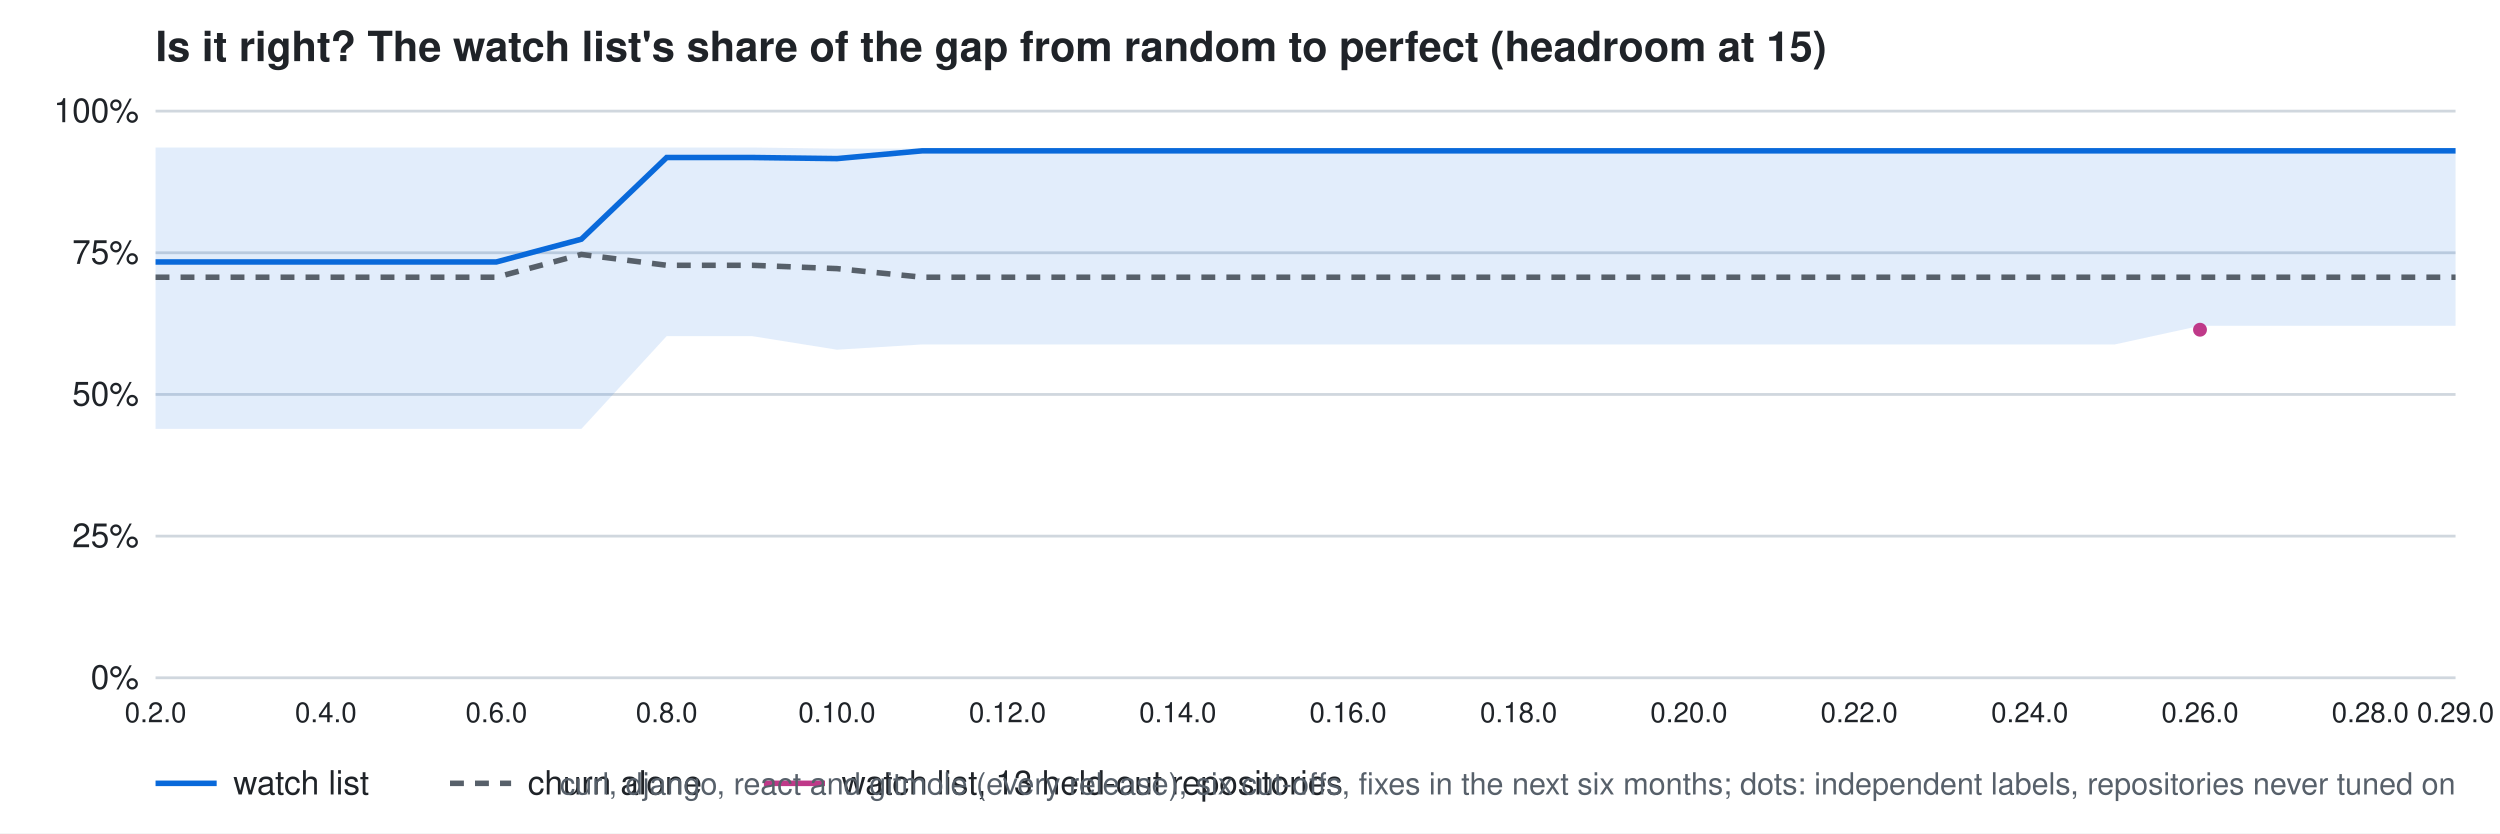
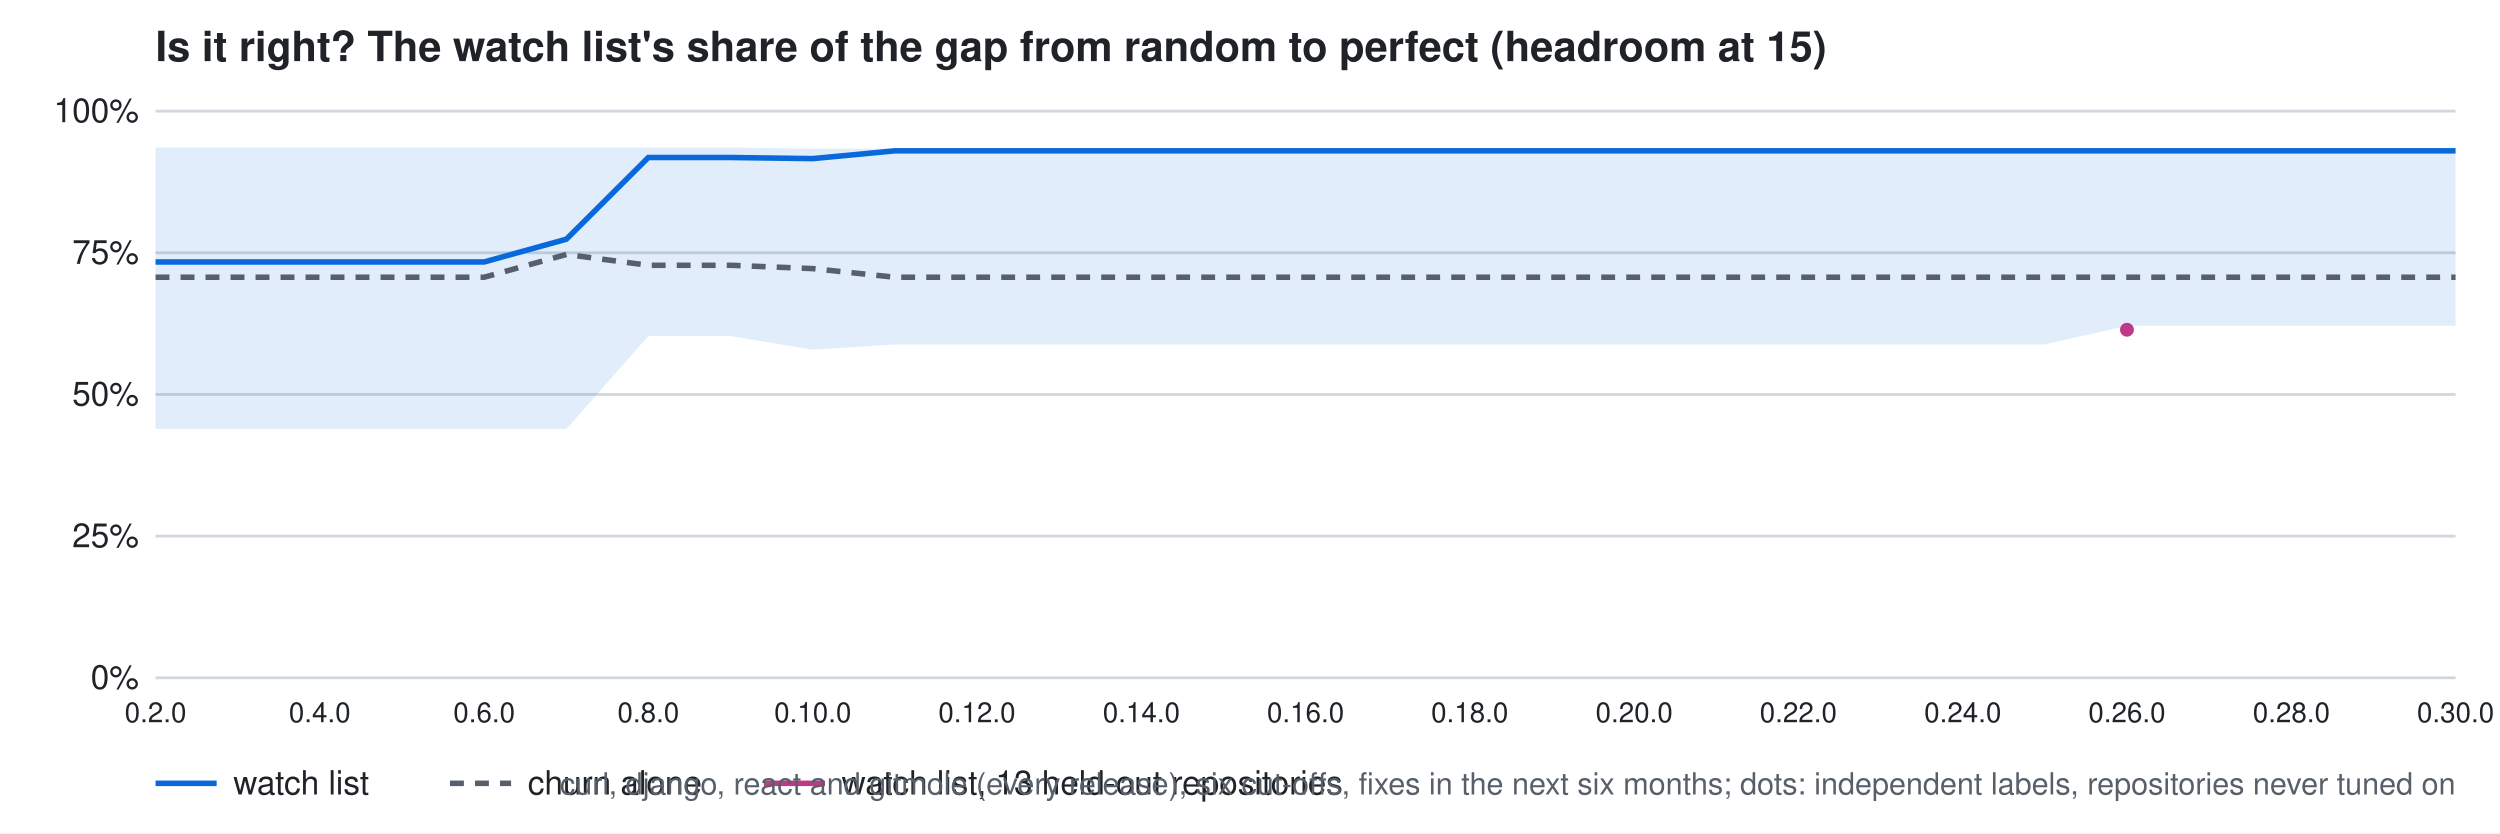
<svg xmlns="http://www.w3.org/2000/svg" width="900" height="300" viewBox="0 0 900 300" font-family="-apple-system,Segoe UI,Helvetica,Arial,sans-serif" font-size="12">
  <rect width="900" height="300" fill="#ffffff" />
  <text x="56" y="22" font-size="15" font-weight="600" fill="#1f2328">Is it right? The watch list's share of the gap from random to perfect (headroom at 15)</text>
  <line x1="56" y1="244.0" x2="884" y2="244.0" stroke="#d0d7de" stroke-width="1" />
  <text x="50" y="248.0" text-anchor="end" fill="#1f2328">0%</text>
  <line x1="56" y1="193.0" x2="884" y2="193.0" stroke="#d0d7de" stroke-width="1" />
  <text x="50" y="197.0" text-anchor="end" fill="#1f2328">25%</text>
  <line x1="56" y1="142.0" x2="884" y2="142.0" stroke="#d0d7de" stroke-width="1" />
  <text x="50" y="146.0" text-anchor="end" fill="#1f2328">50%</text>
  <line x1="56" y1="91.0" x2="884" y2="91.0" stroke="#d0d7de" stroke-width="1" />
  <text x="50" y="95.0" text-anchor="end" fill="#1f2328">75%</text>
  <line x1="56" y1="40.0" x2="884" y2="40.0" stroke="#d0d7de" stroke-width="1" />
  <text x="50" y="44.0" text-anchor="end" fill="#1f2328">100%</text>
  <text x="56.0" y="260" text-anchor="middle" fill="#1f2328" font-size="10">0.2.0</text>
-   <text x="117.3" y="260" text-anchor="middle" fill="#1f2328" font-size="10">0.4.0</text>
-   <text x="178.7" y="260" text-anchor="middle" fill="#1f2328" font-size="10">0.6.0</text>
-   <text x="240.0" y="260" text-anchor="middle" fill="#1f2328" font-size="10">0.8.0</text>
-   <text x="301.3" y="260" text-anchor="middle" fill="#1f2328" font-size="10">0.10.0</text>
-   <text x="362.7" y="260" text-anchor="middle" fill="#1f2328" font-size="10">0.12.0</text>
-   <text x="424.0" y="260" text-anchor="middle" fill="#1f2328" font-size="10">0.14.0</text>
-   <text x="485.3" y="260" text-anchor="middle" fill="#1f2328" font-size="10">0.16.0</text>
-   <text x="546.7" y="260" text-anchor="middle" fill="#1f2328" font-size="10">0.18.0</text>
-   <text x="608.0" y="260" text-anchor="middle" fill="#1f2328" font-size="10">0.20.0</text>
-   <text x="669.3" y="260" text-anchor="middle" fill="#1f2328" font-size="10">0.22.0</text>
-   <text x="730.7" y="260" text-anchor="middle" fill="#1f2328" font-size="10">0.24.0</text>
-   <text x="792.0" y="260" text-anchor="middle" fill="#1f2328" font-size="10">0.26.0</text>
-   <text x="853.3" y="260" text-anchor="middle" fill="#1f2328" font-size="10">0.28.0</text>
-   <text x="884.0" y="260" text-anchor="middle" fill="#1f2328" font-size="10">0.29.0</text>
-   <polygon points="56.0,53.1 86.7,53.1 117.3,53.1 148.0,53.1 178.7,53.1 209.3,53.1 240.0,53.1 270.7,53.1 301.3,53.5 332.0,53.5 362.7,53.5 393.3,53.5 424.0,53.5 454.7,53.5 485.3,53.5 516.0,53.5 546.7,53.5 577.3,53.5 608.0,53.5 638.7,53.5 669.3,53.5 700.0,53.5 730.7,53.5 761.3,53.5 792.0,53.5 822.7,53.5 853.3,53.5 884.0,53.5 884.0,117.3 853.3,117.3 822.7,117.3 792.0,117.3 761.3,124.0 730.7,124.0 700.0,124.0 669.3,124.0 638.7,124.0 608.0,124.0 577.3,124.0 546.7,124.0 516.0,124.0 485.3,124.0 454.7,124.0 424.0,124.0 393.3,124.0 362.7,124.0 332.0,124.0 301.3,125.9 270.7,121.0 240.0,121.0 209.3,154.4 178.7,154.4 148.0,154.4 117.3,154.4 86.7,154.4 56.0,154.4" fill="#0969da" fill-opacity="0.12" stroke="none" />
-   <polyline points="56.0,94.3 86.7,94.3 117.3,94.3 148.0,94.3 178.7,94.3 209.3,86.1 240.0,56.7 270.7,56.7 301.3,57.1 332.0,54.3 362.7,54.3 393.3,54.3 424.0,54.3 454.7,54.3 485.3,54.3 516.0,54.3 546.7,54.3 577.3,54.3 608.0,54.3 638.7,54.3 669.3,54.3 700.0,54.3 730.7,54.3 761.3,54.3 792.0,54.3 822.7,54.3 853.3,54.3 884.0,54.3" fill="none" stroke="#0969da" stroke-width="2" />
-   <polyline points="56.0,99.8 86.7,99.8 117.3,99.8 148.0,99.8 178.7,99.8 209.3,91.6 240.0,95.5 270.7,95.5 301.3,96.7 332.0,99.8 362.7,99.8 393.3,99.8 424.0,99.8 454.7,99.8 485.3,99.8 516.0,99.8 546.7,99.8 577.3,99.8 608.0,99.8 638.7,99.8 669.3,99.8 700.0,99.8 730.7,99.8 761.3,99.8 792.0,99.8 822.7,99.8 853.3,99.8 884.0,99.8" fill="none" stroke="#57606a" stroke-width="2" stroke-dasharray="5 4" />
-   <circle cx="792.0" cy="118.7" r="2.5" fill="#bf3989" />
+   <text x="115.1" y="260" text-anchor="middle" fill="#1f2328" font-size="10">0.4.0</text>
+   <text x="174.3" y="260" text-anchor="middle" fill="#1f2328" font-size="10">0.6.0</text>
+   <text x="233.4" y="260" text-anchor="middle" fill="#1f2328" font-size="10">0.8.0</text>
+   <text x="292.6" y="260" text-anchor="middle" fill="#1f2328" font-size="10">0.10.0</text>
+   <text x="351.7" y="260" text-anchor="middle" fill="#1f2328" font-size="10">0.12.0</text>
+   <text x="410.9" y="260" text-anchor="middle" fill="#1f2328" font-size="10">0.14.0</text>
+   <text x="470.0" y="260" text-anchor="middle" fill="#1f2328" font-size="10">0.16.0</text>
+   <text x="529.1" y="260" text-anchor="middle" fill="#1f2328" font-size="10">0.18.0</text>
+   <text x="588.3" y="260" text-anchor="middle" fill="#1f2328" font-size="10">0.20.0</text>
+   <text x="647.4" y="260" text-anchor="middle" fill="#1f2328" font-size="10">0.22.0</text>
+   <text x="706.6" y="260" text-anchor="middle" fill="#1f2328" font-size="10">0.24.0</text>
+   <text x="765.7" y="260" text-anchor="middle" fill="#1f2328" font-size="10">0.26.0</text>
+   <text x="824.9" y="260" text-anchor="middle" fill="#1f2328" font-size="10">0.28.0</text>
+   <text x="884.0" y="260" text-anchor="middle" fill="#1f2328" font-size="10">0.30.0</text>
+   <polygon points="56.0,53.1 85.6,53.1 115.1,53.1 144.7,53.1 174.3,53.1 203.9,53.1 233.4,53.1 263.0,53.1 292.6,53.5 322.1,53.5 351.7,53.5 381.3,53.5 410.9,53.5 440.4,53.5 470.0,53.5 499.6,53.5 529.1,53.5 558.7,53.5 588.3,53.5 617.9,53.5 647.4,53.5 677.0,53.5 706.6,53.5 736.1,53.5 765.7,53.5 795.3,53.5 824.9,53.5 854.4,53.5 884.0,53.5 884.0,117.3 854.4,117.3 824.9,117.3 795.3,117.3 765.7,117.3 736.1,124.0 706.6,124.0 677.0,124.0 647.4,124.0 617.9,124.0 588.3,124.0 558.7,124.0 529.1,124.0 499.6,124.0 470.0,124.0 440.4,124.0 410.9,124.0 381.3,124.0 351.7,124.0 322.1,124.0 292.6,125.9 263.0,121.0 233.4,121.0 203.9,154.4 174.3,154.4 144.7,154.4 115.1,154.4 85.6,154.4 56.0,154.4" fill="#0969da" fill-opacity="0.12" stroke="none" />
+   <polyline points="56.0,94.3 85.6,94.3 115.1,94.3 144.7,94.3 174.3,94.3 203.9,86.1 233.4,56.7 263.0,56.7 292.6,57.1 322.1,54.3 351.7,54.3 381.3,54.3 410.9,54.3 440.4,54.3 470.0,54.3 499.6,54.3 529.1,54.3 558.7,54.3 588.3,54.3 617.9,54.3 647.4,54.3 677.0,54.3 706.6,54.3 736.1,54.3 765.7,54.3 795.3,54.3 824.9,54.3 854.4,54.3 884.0,54.3" fill="none" stroke="#0969da" stroke-width="2" />
+   <polyline points="56.0,99.8 85.6,99.8 115.1,99.8 144.7,99.8 174.3,99.8 203.9,91.6 233.4,95.5 263.0,95.5 292.6,96.7 322.1,99.8 351.7,99.8 381.3,99.8 410.9,99.8 440.4,99.8 470.0,99.8 499.6,99.8 529.1,99.8 558.7,99.8 588.3,99.8 617.9,99.8 647.4,99.8 677.0,99.8 706.6,99.8 736.1,99.8 765.7,99.8 795.3,99.8 824.9,99.8 854.4,99.8 884.0,99.8" fill="none" stroke="#57606a" stroke-width="2" stroke-dasharray="5 4" />
+   <circle cx="765.7" cy="118.7" r="2.5" fill="#bf3989" />
  <line x1="56" y1="282" x2="78" y2="282" stroke="#0969da" stroke-width="2" />
  <text x="84" y="286" fill="#1f2328">watch list</text>
  <line x1="162" y1="282" x2="184" y2="282" stroke="#57606a" stroke-width="2" stroke-dasharray="5 4" />
  <text x="190" y="286" fill="#1f2328">churn alone</text>
  <line x1="275" y1="282" x2="297" y2="282" stroke="#bf3989" stroke-width="2" />
  <text x="303" y="286" fill="#1f2328">watch list, 13 held-out repositories</text>
  <text x="884" y="286" text-anchor="end" fill="#57606a" font-size="11">curl, django, react and gitmole (every release), six cut-offs, fixes in the next six months; dots: independent labels, repositories never tuned on</text>
</svg>
